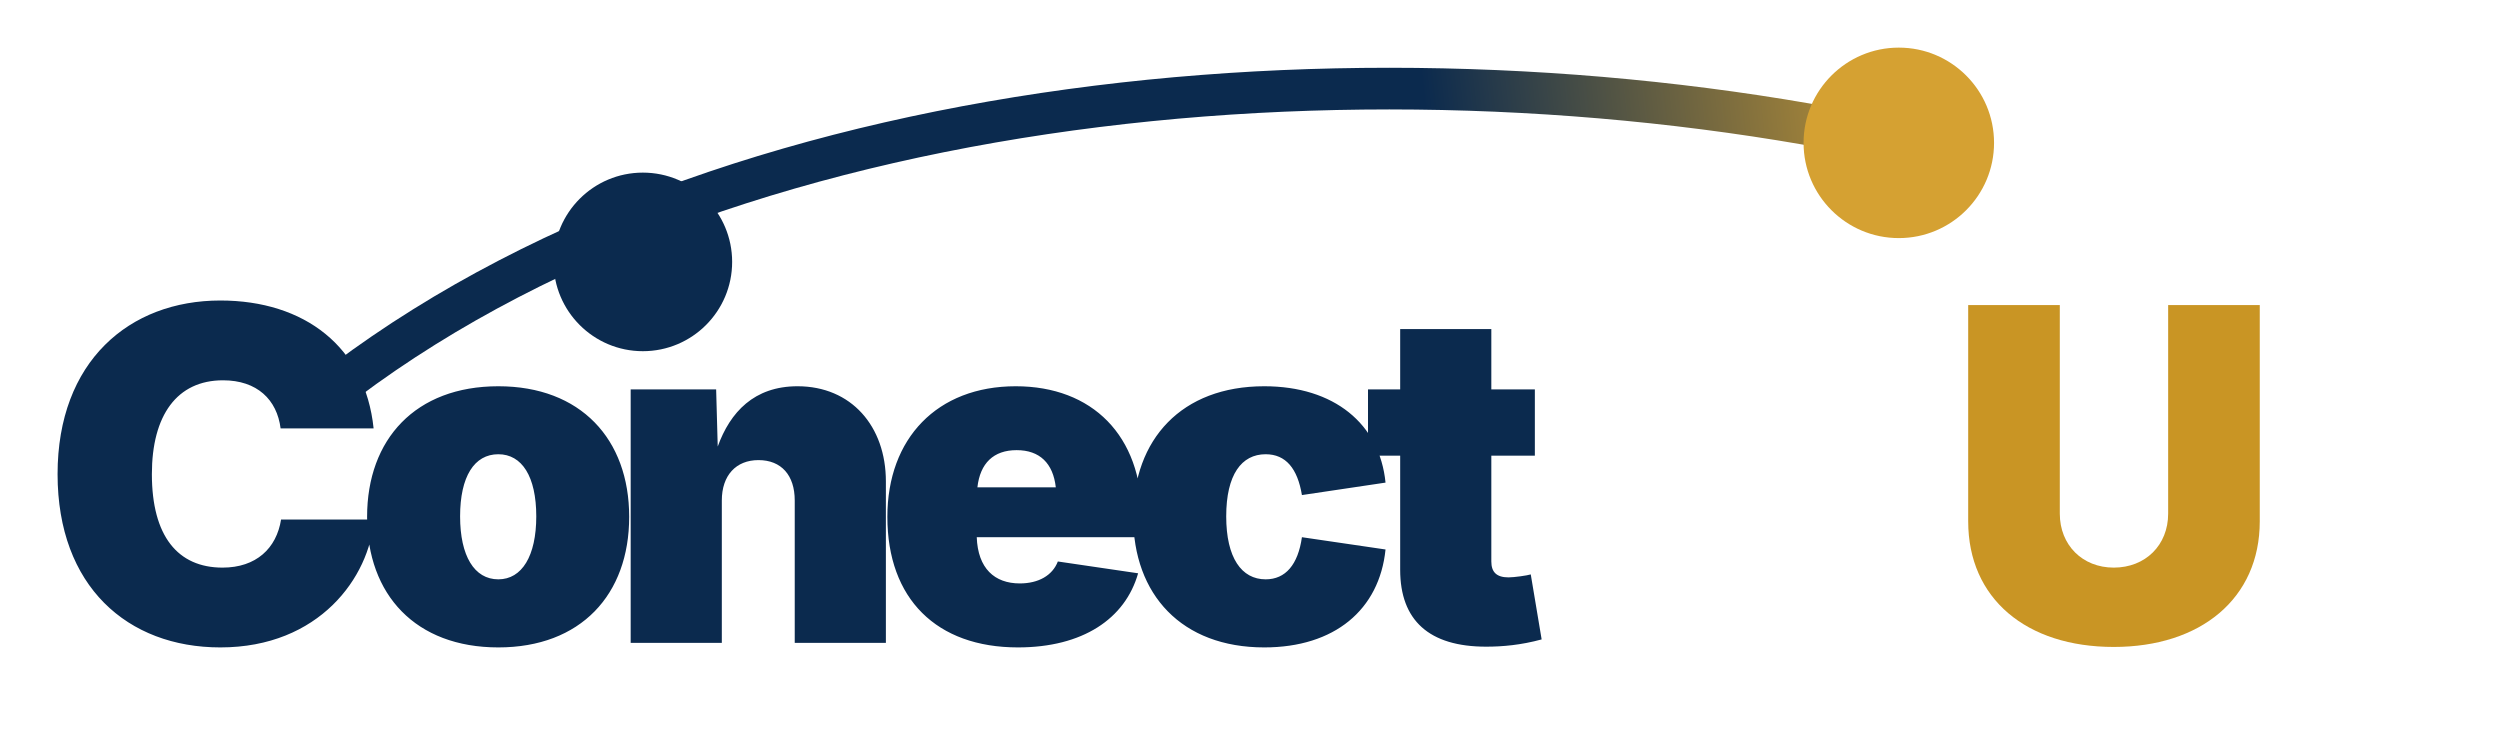
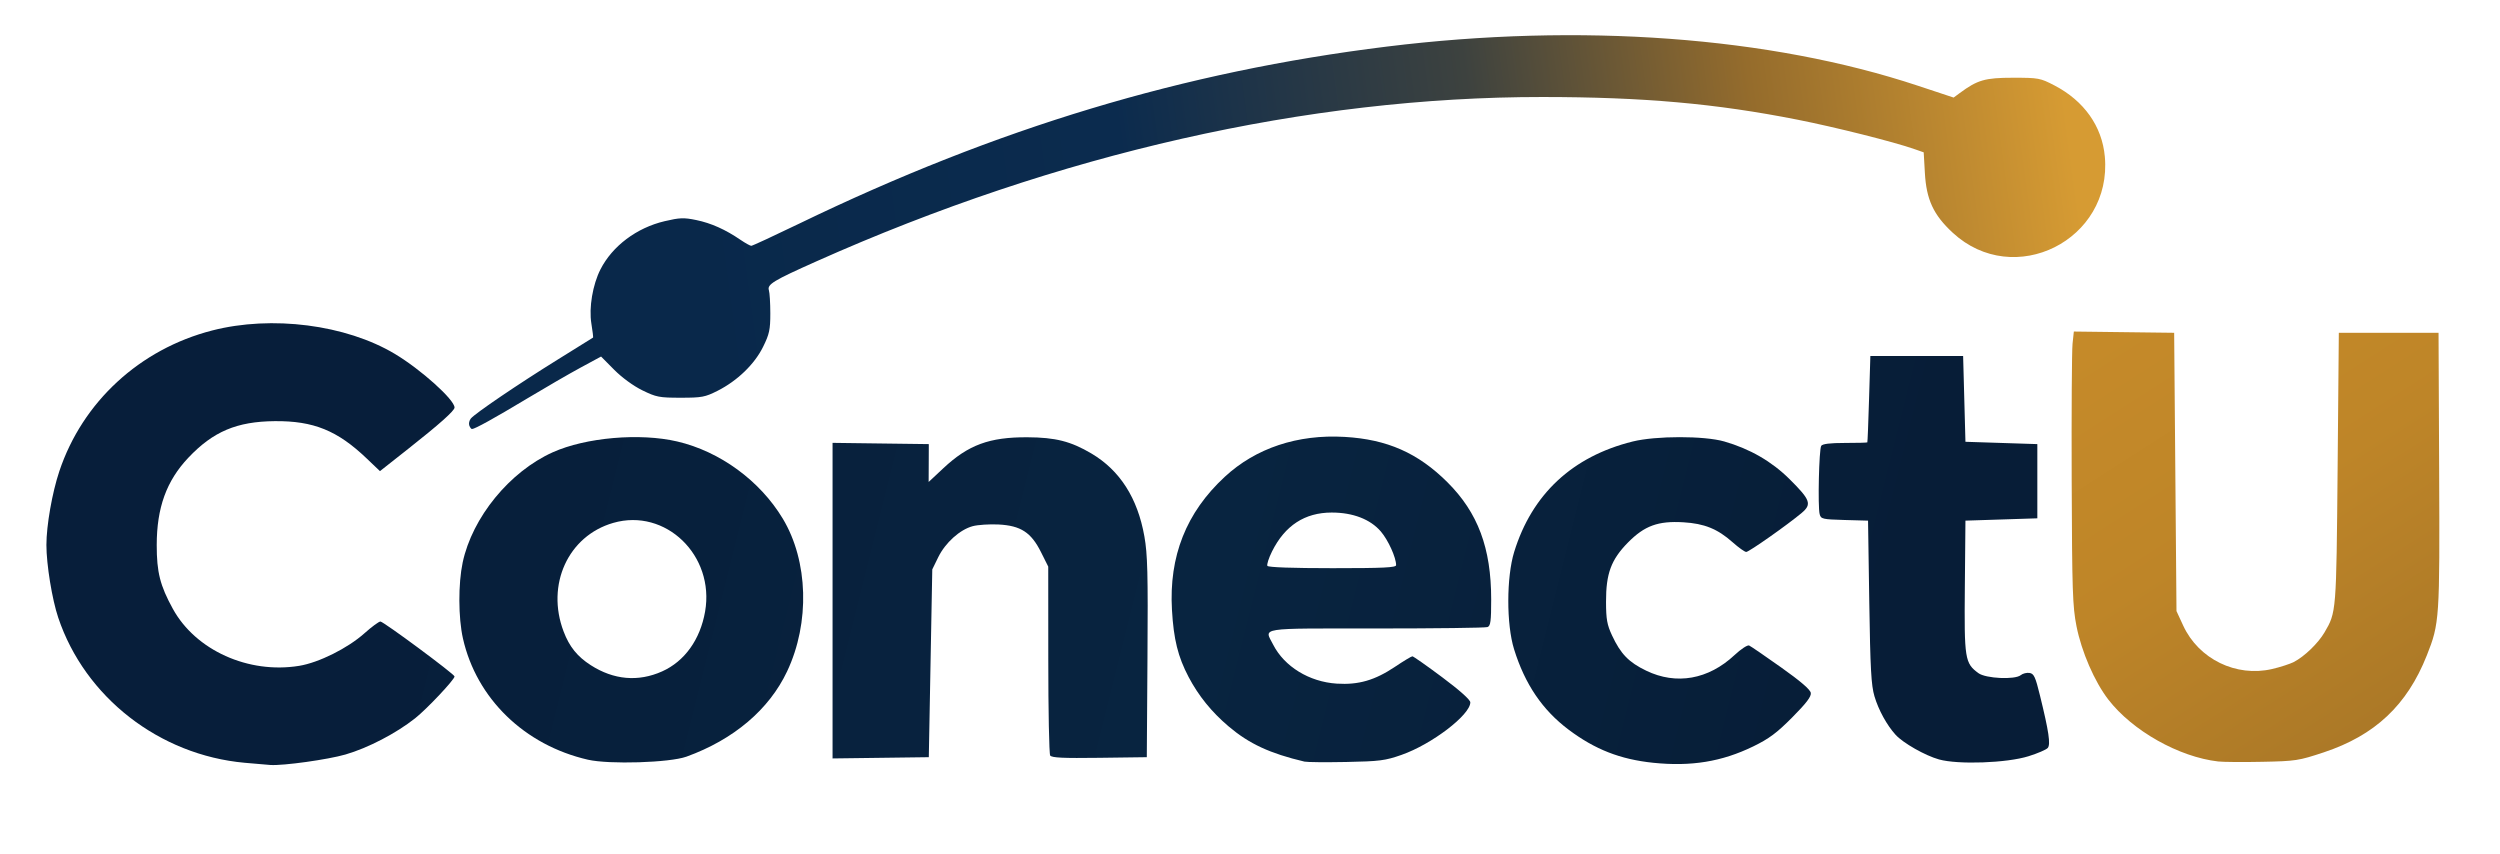
- <svg xmlns="http://www.w3.org/2000/svg" viewBox="0 0 420 124" role="img" aria-labelledby="logo-title logo-desc">
+ <svg xmlns="http://www.w3.org/2000/svg" width="1078" height="368" viewBox="0 0 1078 368" role="img" aria-labelledby="title desc">
  <defs>
-     <linearGradient id="connection-gradient" x1="82" y1="48" x2="330" y2="20" gradientUnits="userSpaceOnUse">
-       <stop offset="0" stop-color="#0b2a4e" />
-       <stop offset="0.64" stop-color="#0b2a4e" />
-       <stop offset="1" stop-color="#d5a132" />
+     <linearGradient id="connection" x1="290" y1="130" x2="891" y2="48" gradientUnits="userSpaceOnUse">
+       <stop offset="0" stop-color="#09284a" />
+       <stop offset="0.33" stop-color="#0b2b4e" />
+       <stop offset="0.58" stop-color="#3d423f" />
+       <stop offset="0.78" stop-color="#956c2c" />
+       <stop offset="1" stop-color="#d69b33" />
+     </linearGradient>
+     <linearGradient id="navy" x1="180" y1="190" x2="800" y2="345" gradientUnits="userSpaceOnUse">
+       <stop offset="0" stop-color="#071e3a" />
+       <stop offset="0.54" stop-color="#082440" />
+       <stop offset="1" stop-color="#071d37" />
+     </linearGradient>
+     <linearGradient id="gold" x1="907" y1="146" x2="1025" y2="330" gradientUnits="userSpaceOnUse">
+       <stop offset="0" stop-color="#c58a29" />
+       <stop offset="0.45" stop-color="#be8528" />
+       <stop offset="1" stop-color="#a97727" />
    </linearGradient>
  </defs>
-   <path d="M58 64C126 13 238 5 324 25" fill="none" stroke="url(#connection-gradient)" stroke-width="7" stroke-linecap="round" />
-   <circle cx="108" cy="44" r="15" fill="#0b2a4e" />
-   <circle cx="319" cy="24" r="16" fill="#d5a132" />
-   <text x="7" y="108" fill="#0b2a4e" font-family="Arial Rounded MT Bold, Arial Black, Inter, sans-serif" font-size="78" font-weight="900" letter-spacing="-6" textLength="326" lengthAdjust="spacingAndGlyphs">Conect</text>
-   <text x="327" y="108" fill="#c99524" font-family="Arial Rounded MT Bold, Arial Black, Inter, sans-serif" font-size="78" font-weight="900" letter-spacing="-4" textLength="83" lengthAdjust="spacingAndGlyphs">U</text>
+   <path d="M 105.50 328.91 C 68.69 325.58 36.63 300.63 25.11 266.33 C 22.46 258.47 20.01 243.37 20.01 235.00 C 20.01 226.60 22.49 212.45 25.58 203.21 C 35.58 173.28 60.28 150.53 91.50 142.50 C 117.20 135.88 149.16 139.98 170.26 152.60 C 181.49 159.31 196.00 172.36 196.00 175.74 C 196.00 177.10 189.44 182.95 176.17 193.42 L 163.84 203.15 L 158.07 197.65 C 145.46 185.62 135.20 181.46 118.50 181.60 C 102.12 181.74 91.91 186.06 81.22 197.36 C 71.78 207.34 67.60 218.89 67.58 235.00 C 67.57 246.75 69.02 252.49 74.54 262.54 C 84.35 280.40 107.15 290.68 129.00 287.11 C 137.48 285.73 149.96 279.50 157.16 273.06 C 160.27 270.28 163.37 268.00 164.03 268.00 C 165.35 268.00 196.00 290.71 196.00 291.68 C 196.00 293.05 184.12 305.66 179.02 309.71 C 170.86 316.19 158.63 322.55 148.97 325.34 C 141.37 327.54 122.10 330.23 116.58 329.86 C 115.43 329.79 110.45 329.36 105.50 328.91 Z" fill="url(#navy)" fill-rule="evenodd" />
+   <path d="M 253.50 327.58 C 226.16 321.30 205.46 301.21 199.62 275.30 C 197.61 266.38 197.56 251.74 199.50 242.56 C 203.63 223.10 219.75 203.37 238.36 195.02 C 252.59 188.63 275.91 186.61 292.00 190.36 C 310.42 194.65 327.68 207.26 337.52 223.61 C 348.54 241.90 349.30 268.55 339.40 289.50 C 331.62 305.97 316.36 318.90 296.00 326.27 C 288.78 328.88 262.68 329.69 253.50 327.58 Z M 285.50 289.51 C 295.21 285.16 301.93 275.79 304.04 263.69 C 308.25 239.49 286.98 218.96 264.43 225.47 C 244.98 231.08 235.37 252.12 243.03 272.31 C 245.50 278.84 248.96 283.13 254.73 286.82 C 264.64 293.19 275.22 294.11 285.50 289.51 Z" fill="url(#navy)" fill-rule="evenodd" />
+   <path d="M 202.36 183.49 C 202.04 182.66 202.34 181.30 203.03 180.46 C 204.90 178.21 223.53 165.57 240.50 155.04 C 248.75 149.92 255.60 145.65 255.73 145.56 C 255.85 145.46 255.53 142.74 255.00 139.51 C 253.89 132.68 255.56 122.74 258.93 116.14 C 264.06 106.09 274.53 98.22 286.58 95.38 C 293.11 93.84 294.87 93.78 300.23 94.89 C 306.62 96.21 312.81 98.97 319.29 103.41 C 321.38 104.83 323.48 106.00 323.95 106.00 C 324.43 106.00 333.75 101.68 344.66 96.41 C 430.14 55.08 510.44 30.89 598.00 20.09 C 681.48 9.79 763.18 15.80 826.95 36.95 L 842.41 42.07 L 844.98 40.17 C 852.72 34.45 855.94 33.52 868.00 33.52 C 879.07 33.52 879.74 33.65 885.88 36.84 C 898.64 43.48 906.41 54.44 907.60 67.50 C 910.89 103.54 868.42 124.80 842.00 100.34 C 833.72 92.68 830.66 86.10 830.01 74.60 L 829.50 65.69 L 825.50 64.29 C 816.65 61.18 791.51 54.86 775.00 51.59 C 739.80 44.63 708.47 41.85 665.11 41.83 C 563.91 41.80 456.33 66.15 352.00 112.71 C 333.44 120.99 330.75 122.62 331.54 125.14 C 331.88 126.20 332.16 130.71 332.16 135.15 C 332.16 142.17 331.75 144.07 329.05 149.54 C 325.36 157.04 317.96 164.19 309.44 168.50 C 304.02 171.24 302.63 171.50 293.50 171.50 C 284.29 171.50 282.99 171.25 276.98 168.31 C 273.09 166.40 268.20 162.83 264.82 159.43 L 259.18 153.74 L 250.34 158.52 C 245.48 161.15 234.97 167.23 227.00 172.02 C 213.11 180.37 204.73 185.00 203.51 185.00 C 203.19 185.00 202.68 184.32 202.36 183.49 Z" fill="url(#connection)" fill-rule="evenodd" />
+   <path d="M 359.00 259.00 L 359.00 190.96 L 379.75 191.23 L 400.50 191.50 L 400.47 199.66 L 400.43 207.82 L 406.76 201.91 C 417.54 191.82 426.64 188.47 443.00 188.55 C 455.11 188.61 461.71 190.29 470.61 195.54 C 482.89 202.80 490.54 214.76 493.46 231.30 C 494.83 239.04 495.04 247.31 494.79 283.50 L 494.50 326.50 L 474.07 326.77 C 458.40 326.98 453.46 326.75 452.84 325.77 C 452.39 325.07 452.02 306.46 452.02 284.41 L 452.00 244.32 L 448.89 238.10 C 444.63 229.56 440.15 226.65 430.56 226.16 C 426.65 225.97 421.63 226.29 419.42 226.89 C 413.89 228.38 407.62 234.02 404.56 240.28 L 402.00 245.52 L 401.25 286.01 L 400.50 326.50 L 379.75 326.77 L 359.00 327.04 L 359.00 259.00 Z" fill="url(#navy)" fill-rule="evenodd" />
+   <path d="M 562.50 328.41 C 547.59 324.89 538.63 320.73 529.76 313.21 C 522.42 306.98 516.79 300.02 512.53 291.93 C 507.93 283.18 506.08 275.71 505.35 263.00 C 504.02 239.84 511.49 220.99 528.10 205.62 C 541.48 193.22 559.53 187.21 579.81 188.39 C 598.15 189.45 611.42 195.31 624.11 207.93 C 637.28 221.04 643.00 236.33 643.00 258.46 C 643.00 267.87 642.73 269.89 641.42 270.39 C 640.55 270.73 618.95 271.00 593.42 271.00 C 541.69 271.00 545.15 270.46 548.99 277.98 C 553.81 287.43 564.56 294.02 576.41 294.78 C 585.81 295.38 592.84 293.34 601.57 287.49 C 605.25 285.02 608.61 283.00 609.02 283.00 C 609.44 283.00 615.23 287.07 621.89 292.04 C 629.44 297.68 634.00 301.75 634.00 302.86 C 634.00 308.25 617.40 320.93 604.35 325.50 C 597.27 327.98 594.92 328.28 580.50 328.57 C 571.70 328.74 563.60 328.67 562.50 328.41 Z M 602.00 243.68 C 602.00 240.40 598.59 232.88 595.42 229.18 C 590.90 223.90 583.37 221.00 574.21 221.01 C 562.62 221.03 554.09 226.59 548.51 237.76 C 547.07 240.65 546.17 243.46 546.50 244.01 C 546.89 244.63 557.45 245.00 574.56 245.00 C 596.64 245.00 602.00 244.74 602.00 243.68 Z" fill="url(#navy)" fill-rule="evenodd" />
+   <path d="M 712.85 328.91 C 698.64 327.43 687.74 323.16 676.38 314.63 C 665.10 306.15 657.54 295.01 652.87 279.96 C 649.53 269.23 649.56 248.90 652.91 238.00 C 660.60 213.08 678.02 196.84 704.00 190.38 C 714.03 187.89 734.87 187.88 743.50 190.36 C 754.58 193.55 763.96 198.97 771.63 206.58 C 780.69 215.58 781.35 217.42 776.87 221.19 C 770.79 226.30 754.15 238.00 752.97 238.00 C 752.33 238.00 749.71 236.14 747.15 233.86 C 740.63 228.06 734.93 225.75 725.87 225.21 C 714.98 224.56 709.12 226.70 702.00 233.91 C 694.72 241.30 692.49 247.30 692.52 259.50 C 692.54 267.04 692.96 269.39 695.11 274.00 C 698.84 281.98 702.30 285.56 709.83 289.19 C 722.82 295.47 736.65 293.02 747.95 282.45 C 750.70 279.88 753.53 278.02 754.23 278.34 C 754.93 278.65 761.12 282.89 768.00 287.77 C 776.44 293.76 780.60 297.34 780.82 298.80 C 781.05 300.38 778.91 303.19 772.82 309.33 C 766.14 316.06 762.82 318.53 756.00 321.85 C 742.46 328.44 729.23 330.60 712.85 328.91 Z" fill="url(#navy)" fill-rule="evenodd" />
+   <path d="M 836.10 327.47 C 830.12 325.80 820.65 320.42 817.37 316.83 C 813.63 312.72 810.02 306.16 808.27 300.25 C 806.86 295.49 806.47 288.45 806.03 259.50 L 805.50 224.50 L 795.36 224.22 C 785.84 223.95 785.18 223.80 784.64 221.72 C 783.79 218.49 784.36 193.72 785.31 192.25 C 785.86 191.40 789.10 191.00 795.56 191.00 C 800.75 191.00 805.09 190.89 805.19 190.75 C 805.30 190.61 805.64 182.18 805.94 172.00 L 806.50 153.50 L 826.50 153.50 L 846.50 153.50 L 847.00 172.00 L 847.50 190.50 L 863.00 191.00 L 878.50 191.50 L 878.50 207.50 L 878.50 223.50 L 863.00 224.00 L 847.50 224.50 L 847.24 253.00 C 846.96 284.24 847.23 285.96 853.11 290.27 C 856.28 292.59 868.87 293.18 871.35 291.12 C 872.20 290.42 873.89 289.99 875.11 290.17 C 877.03 290.46 877.66 291.81 879.66 300.00 C 883.45 315.43 884.27 320.97 883.00 322.50 C 882.39 323.24 878.65 324.85 874.69 326.09 C 865.32 329.02 844.34 329.77 836.10 327.47 Z" fill="url(#navy)" fill-rule="evenodd" />
+   <path d="M 956.50 328.35 C 939.54 326.41 919.51 315.12 909.11 301.65 C 903.15 293.92 897.55 281.01 895.38 270.00 C 893.70 261.51 893.48 254.78 893.31 207.00 C 893.21 177.57 893.37 151.13 893.68 148.23 L 894.24 142.96 L 915.87 143.23 L 937.50 143.50 L 938.00 203.50 L 938.50 263.50 L 941.39 269.75 C 948.05 284.19 964.21 292.08 979.73 288.48 C 983.22 287.67 987.44 286.31 989.10 285.45 C 993.67 283.09 999.59 277.37 1002.33 272.69 C 1007.44 263.94 1007.42 264.26 1007.98 202.00 L 1008.50 143.50 L 1030.00 143.50 L 1051.50 143.50 L 1051.76 202.78 C 1052.04 267.18 1051.93 268.77 1046.43 282.64 C 1037.94 304.06 1024.11 317.07 1002.02 324.41 C 991.19 328.00 989.92 328.20 975.57 328.49 C 967.28 328.67 958.70 328.60 956.50 328.35 Z" fill="url(#gold)" fill-rule="evenodd" />
</svg>
